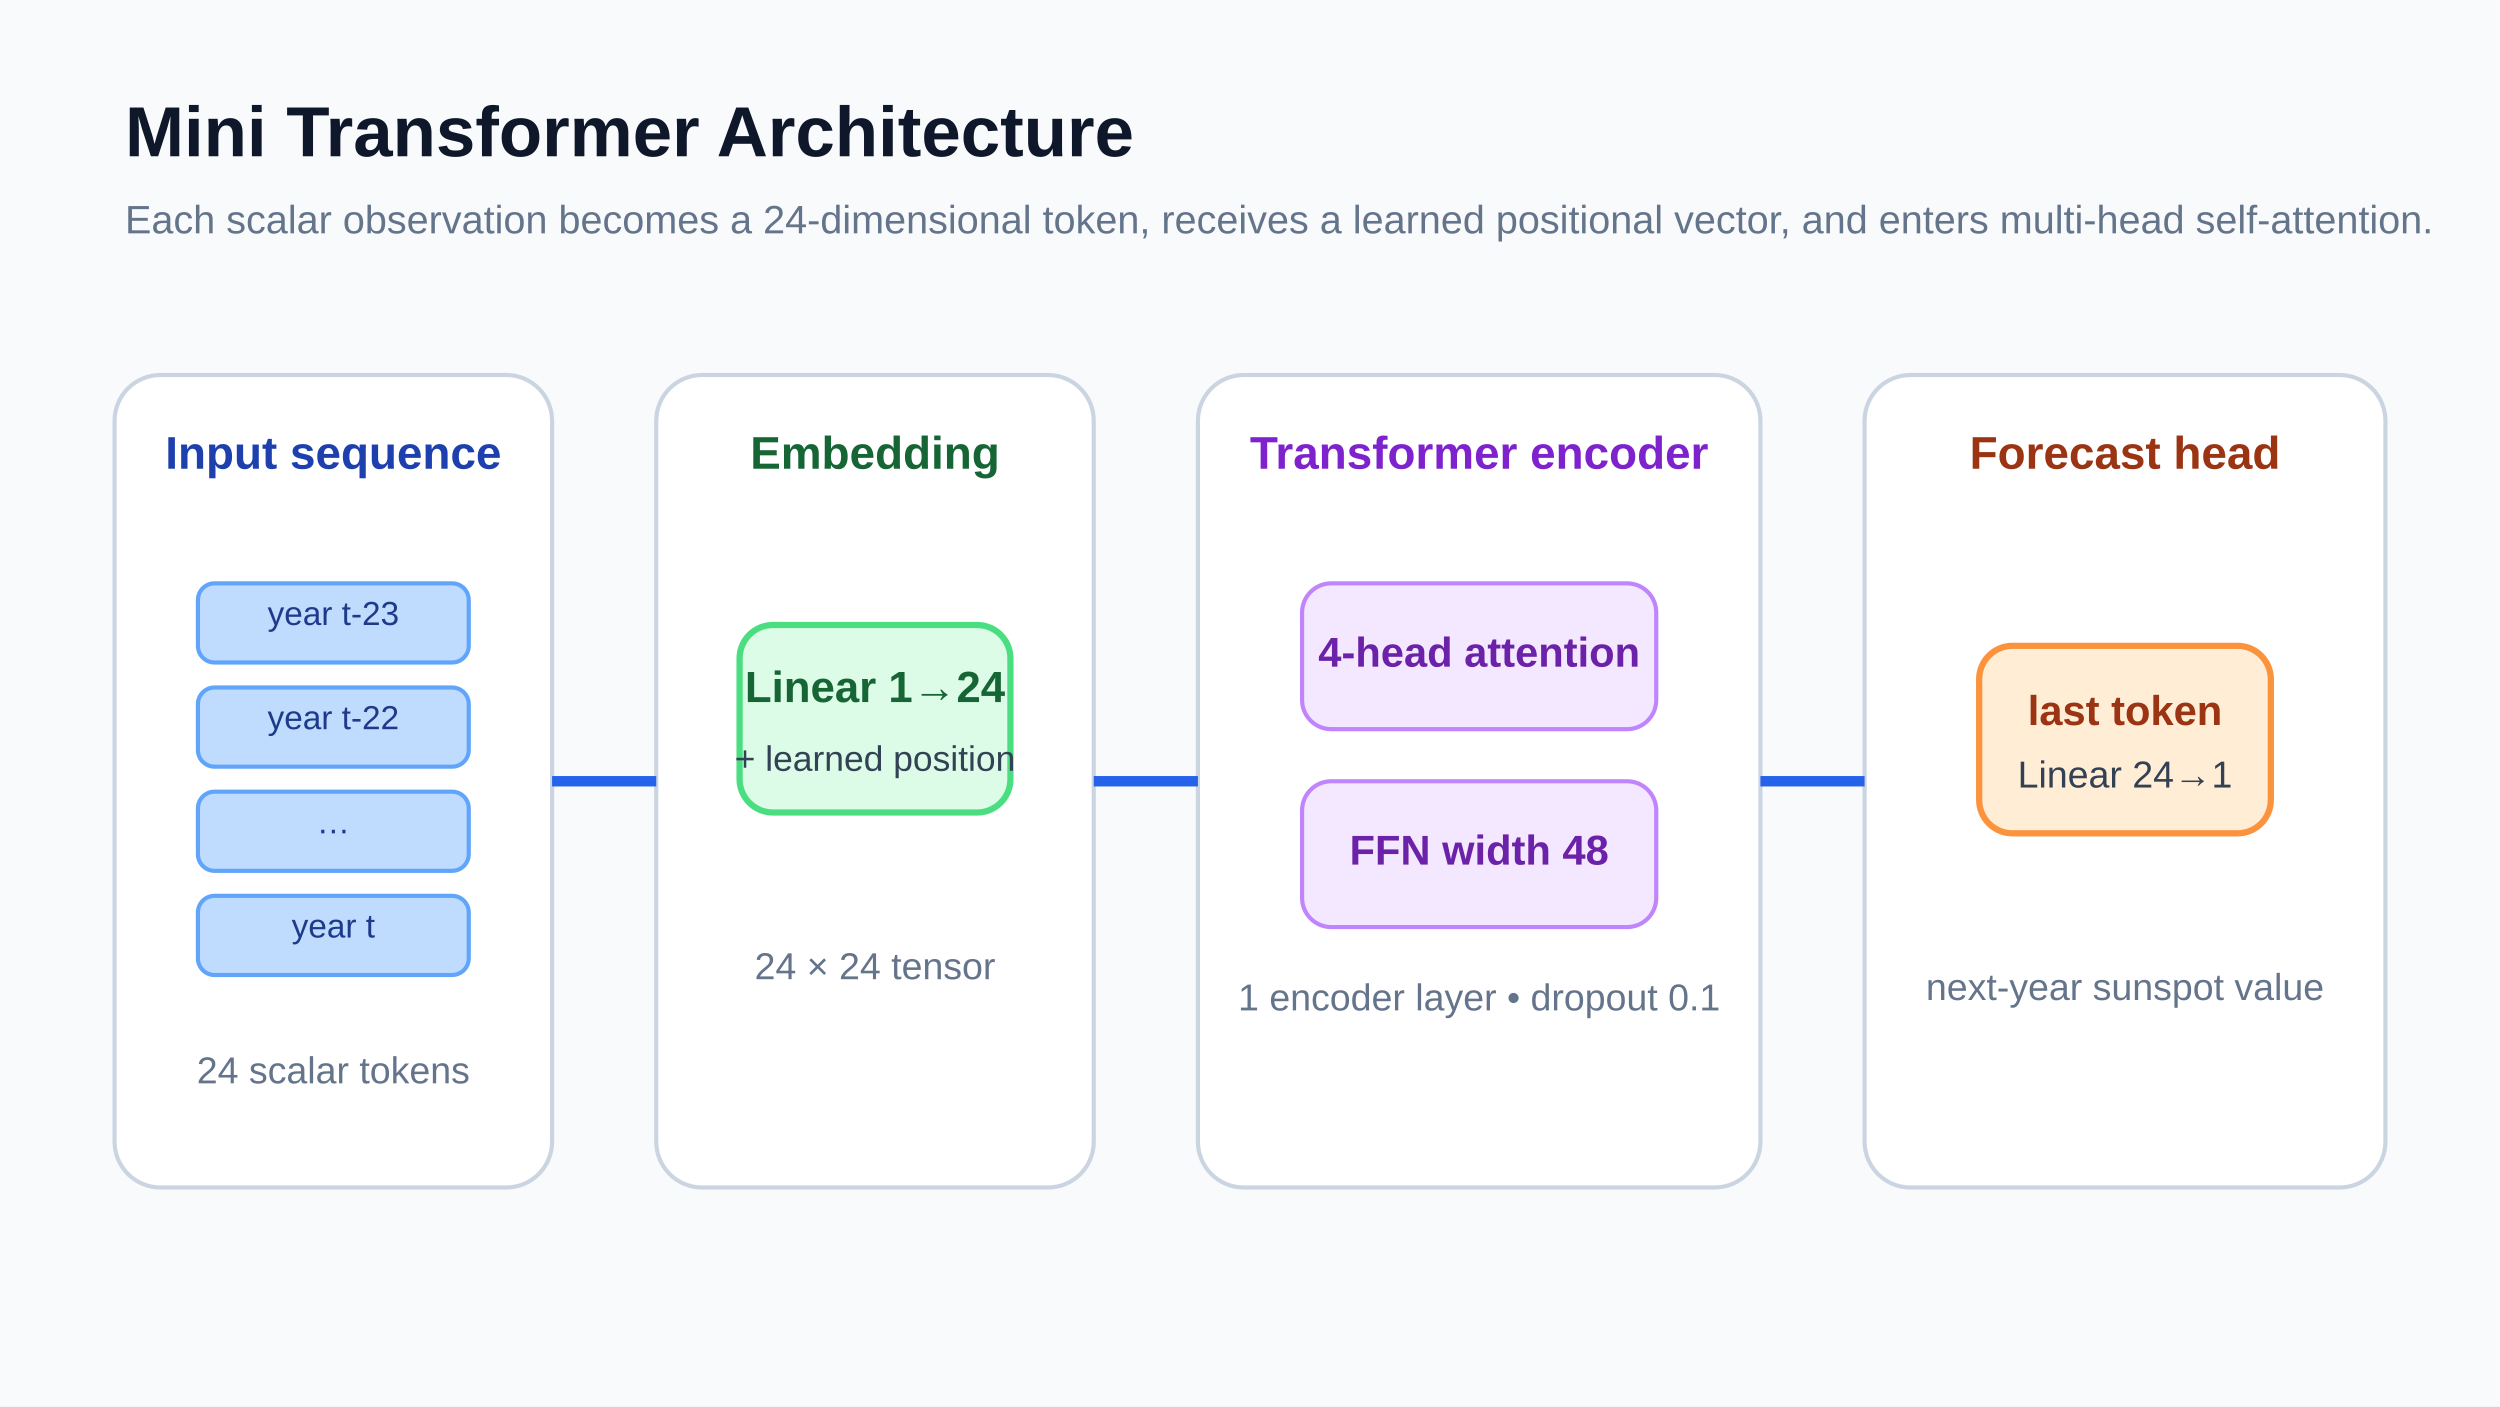
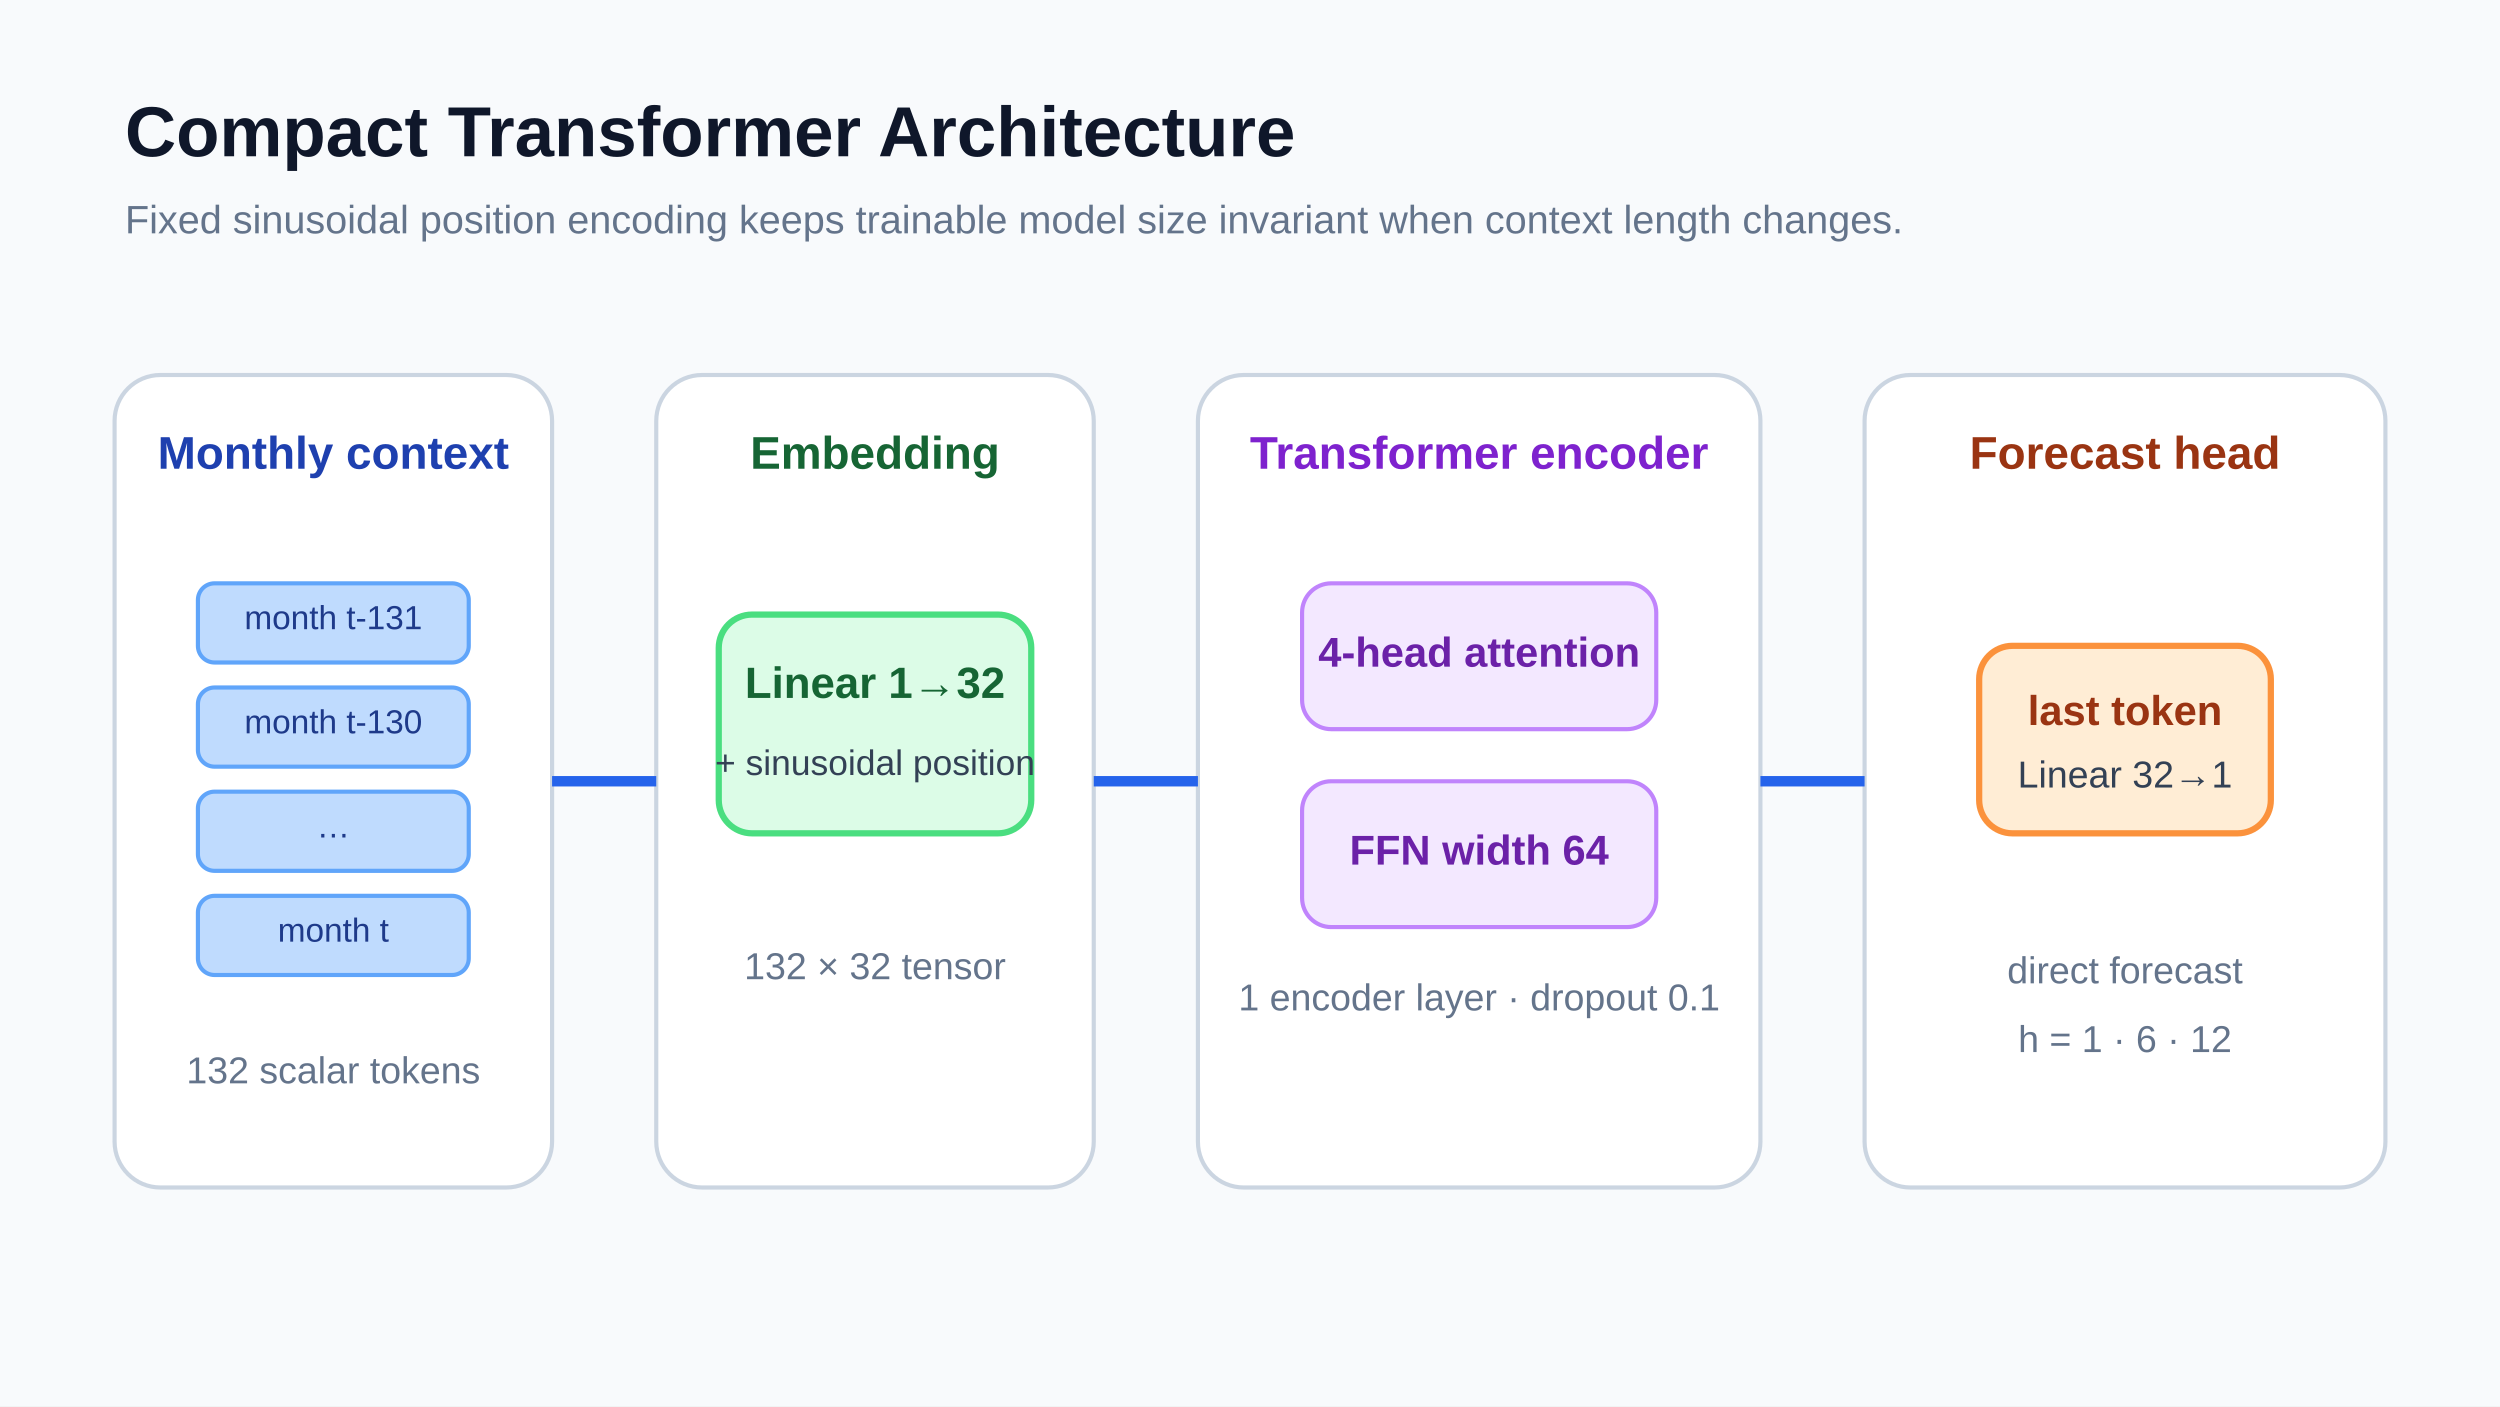
<svg xmlns="http://www.w3.org/2000/svg" width="1200" height="675">
  <rect width="1200" height="675" fill="#f8fafc" />
-   <text x="60" y="75" font-family="Arial" font-size="34" font-weight="700" fill="#0f172a">Mini Transformer Architecture</text>
-   <text x="60" y="112" font-family="Arial" font-size="19" fill="#64748b">Each scalar observation becomes a 24-dimensional token, receives a learned positional vector, and enters multi-head self-attention.</text>
+   <text x="60" y="75" font-family="Arial" font-size="34" font-weight="700" fill="#0f172a">Compact Transformer Architecture</text>
+   <text x="60" y="112" font-family="Arial" font-size="19" fill="#64748b">Fixed sinusoidal position encoding keeps trainable model size invariant when context length changes.</text>
  <rect x="55" y="180" width="210" height="390" rx="22" fill="#fff" stroke="#cbd5e1" stroke-width="2" />
-   <text x="160" y="225" text-anchor="middle" font-family="Arial" font-size="22" font-weight="700" fill="#1e40af">Input sequence</text>
+   <text x="160" y="225" text-anchor="middle" font-family="Arial" font-size="22" font-weight="700" fill="#1e40af">Monthly context</text>
  <g fill="#bfdbfe" stroke="#60a5fa" stroke-width="2">
    <rect x="95" y="280" width="130" height="38" rx="8" />
    <rect x="95" y="330" width="130" height="38" rx="8" />
    <rect x="95" y="380" width="130" height="38" rx="8" />
    <rect x="95" y="430" width="130" height="38" rx="8" />
  </g>
-   <text x="160" y="300" text-anchor="middle" font-family="Arial" font-size="16" fill="#1e3a8a">year t-23</text>
-   <text x="160" y="350" text-anchor="middle" font-family="Arial" font-size="16" fill="#1e3a8a">year t-22</text>
-   <text x="160" y="400" text-anchor="middle" font-family="Arial" font-size="16" fill="#1e3a8a">…</text>
-   <text x="160" y="450" text-anchor="middle" font-family="Arial" font-size="16" fill="#1e3a8a">year t</text>
-   <text x="160" y="520" text-anchor="middle" font-family="Arial" font-size="18" fill="#64748b">24 scalar tokens</text>
+   <text x="160" y="302" text-anchor="middle" font-family="Arial" font-size="16" fill="#1e3a8a">month t-131</text>
+   <text x="160" y="352" text-anchor="middle" font-family="Arial" font-size="16" fill="#1e3a8a">month t-130</text>
+   <text x="160" y="402" text-anchor="middle" font-family="Arial" font-size="16" fill="#1e3a8a">…</text>
+   <text x="160" y="452" text-anchor="middle" font-family="Arial" font-size="16" fill="#1e3a8a">month t</text>
+   <text x="160" y="520" text-anchor="middle" font-family="Arial" font-size="18" fill="#64748b">132 scalar tokens</text>
  <rect x="315" y="180" width="210" height="390" rx="22" fill="#fff" stroke="#cbd5e1" stroke-width="2" />
  <text x="420" y="225" text-anchor="middle" font-family="Arial" font-size="22" font-weight="700" fill="#166534">Embedding</text>
-   <rect x="355" y="300" width="130" height="90" rx="16" fill="#dcfce7" stroke="#4ade80" stroke-width="3" />
-   <text x="420" y="337" text-anchor="middle" font-family="Arial" font-size="21" font-weight="700" fill="#166534">Linear 1→24</text>
-   <text x="420" y="370" text-anchor="middle" font-family="Arial" font-size="17" fill="#334155">+ learned position</text>
-   <text x="420" y="470" text-anchor="middle" font-family="Arial" font-size="18" fill="#64748b">24 × 24 tensor</text>
+   <rect x="345" y="295" width="150" height="105" rx="16" fill="#dcfce7" stroke="#4ade80" stroke-width="3" />
+   <text x="420" y="335" text-anchor="middle" font-family="Arial" font-size="21" font-weight="700" fill="#166534">Linear 1→32</text>
+   <text x="420" y="372" text-anchor="middle" font-family="Arial" font-size="17" fill="#334155">+ sinusoidal position</text>
+   <text x="420" y="470" text-anchor="middle" font-family="Arial" font-size="18" fill="#64748b">132 × 32 tensor</text>
  <rect x="575" y="180" width="270" height="390" rx="22" fill="#fff" stroke="#cbd5e1" stroke-width="2" />
  <text x="710" y="225" text-anchor="middle" font-family="Arial" font-size="22" font-weight="700" fill="#7e22ce">Transformer encoder</text>
  <g fill="#f3e8ff" stroke="#c084fc" stroke-width="2">
    <rect x="625" y="280" width="170" height="70" rx="14" />
    <rect x="625" y="375" width="170" height="70" rx="14" />
  </g>
  <text x="710" y="320" text-anchor="middle" font-family="Arial" font-size="20" font-weight="700" fill="#6b21a8">4-head attention</text>
-   <text x="710" y="415" text-anchor="middle" font-family="Arial" font-size="20" font-weight="700" fill="#6b21a8">FFN width 48</text>
-   <text x="710" y="485" text-anchor="middle" font-family="Arial" font-size="18" fill="#64748b">1 encoder layer • dropout 0.1</text>
+   <text x="710" y="415" text-anchor="middle" font-family="Arial" font-size="20" font-weight="700" fill="#6b21a8">FFN width 64</text>
+   <text x="710" y="485" text-anchor="middle" font-family="Arial" font-size="18" fill="#64748b">1 encoder layer · dropout 0.1</text>
  <rect x="895" y="180" width="250" height="390" rx="22" fill="#fff" stroke="#cbd5e1" stroke-width="2" />
  <text x="1020" y="225" text-anchor="middle" font-family="Arial" font-size="22" font-weight="700" fill="#9a3412">Forecast head</text>
  <rect x="950" y="310" width="140" height="90" rx="16" fill="#ffedd5" stroke="#fb923c" stroke-width="3" />
  <text x="1020" y="348" text-anchor="middle" font-family="Arial" font-size="20" font-weight="700" fill="#9a3412">last token</text>
-   <text x="1020" y="378" text-anchor="middle" font-family="Arial" font-size="18" fill="#334155">Linear 24→1</text>
-   <text x="1020" y="480" text-anchor="middle" font-family="Arial" font-size="18" fill="#64748b">next-year sunspot value</text>
+   <text x="1020" y="378" text-anchor="middle" font-family="Arial" font-size="18" fill="#334155">Linear 32→1</text>
+   <text x="1020" y="472" text-anchor="middle" font-family="Arial" font-size="18" fill="#64748b">direct forecast</text>
+   <text x="1020" y="505" text-anchor="middle" font-family="Arial" font-size="18" fill="#64748b">h = 1 · 6 · 12</text>
  <g stroke="#2563eb" stroke-width="5">
    <path d="M265 375 H315" />
    <path d="M525 375 H575" />
    <path d="M845 375 H895" />
  </g>
</svg>
